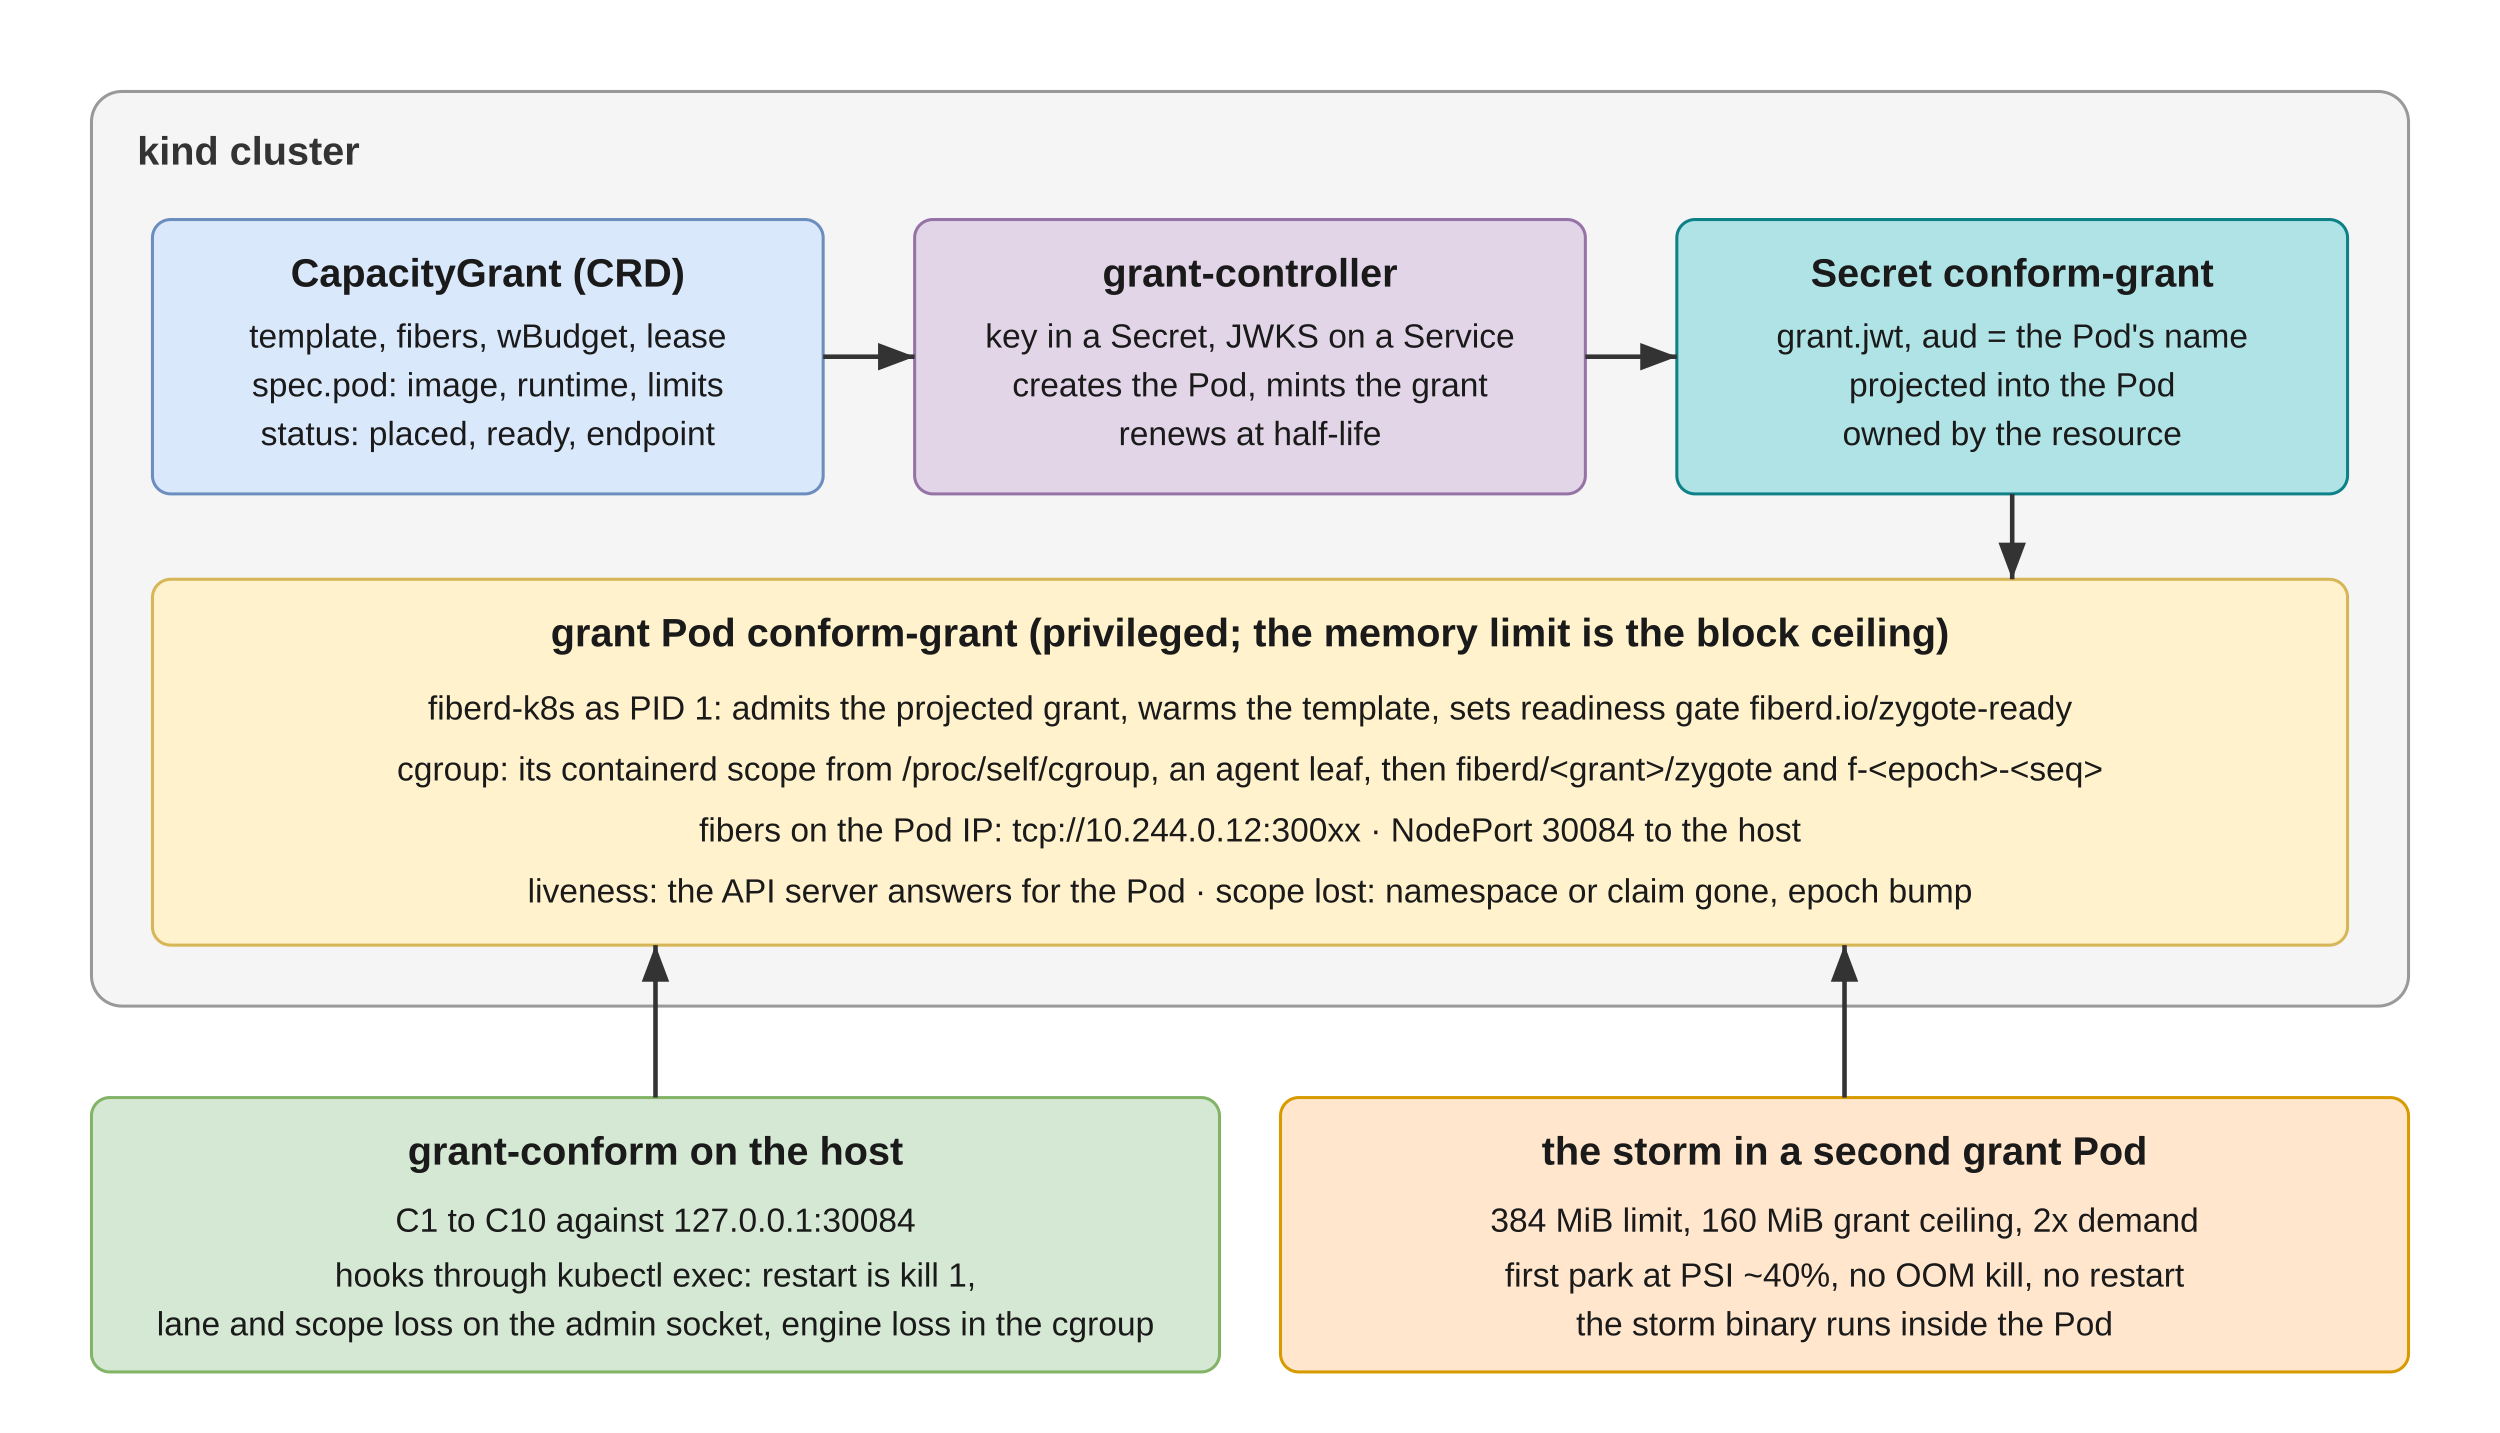
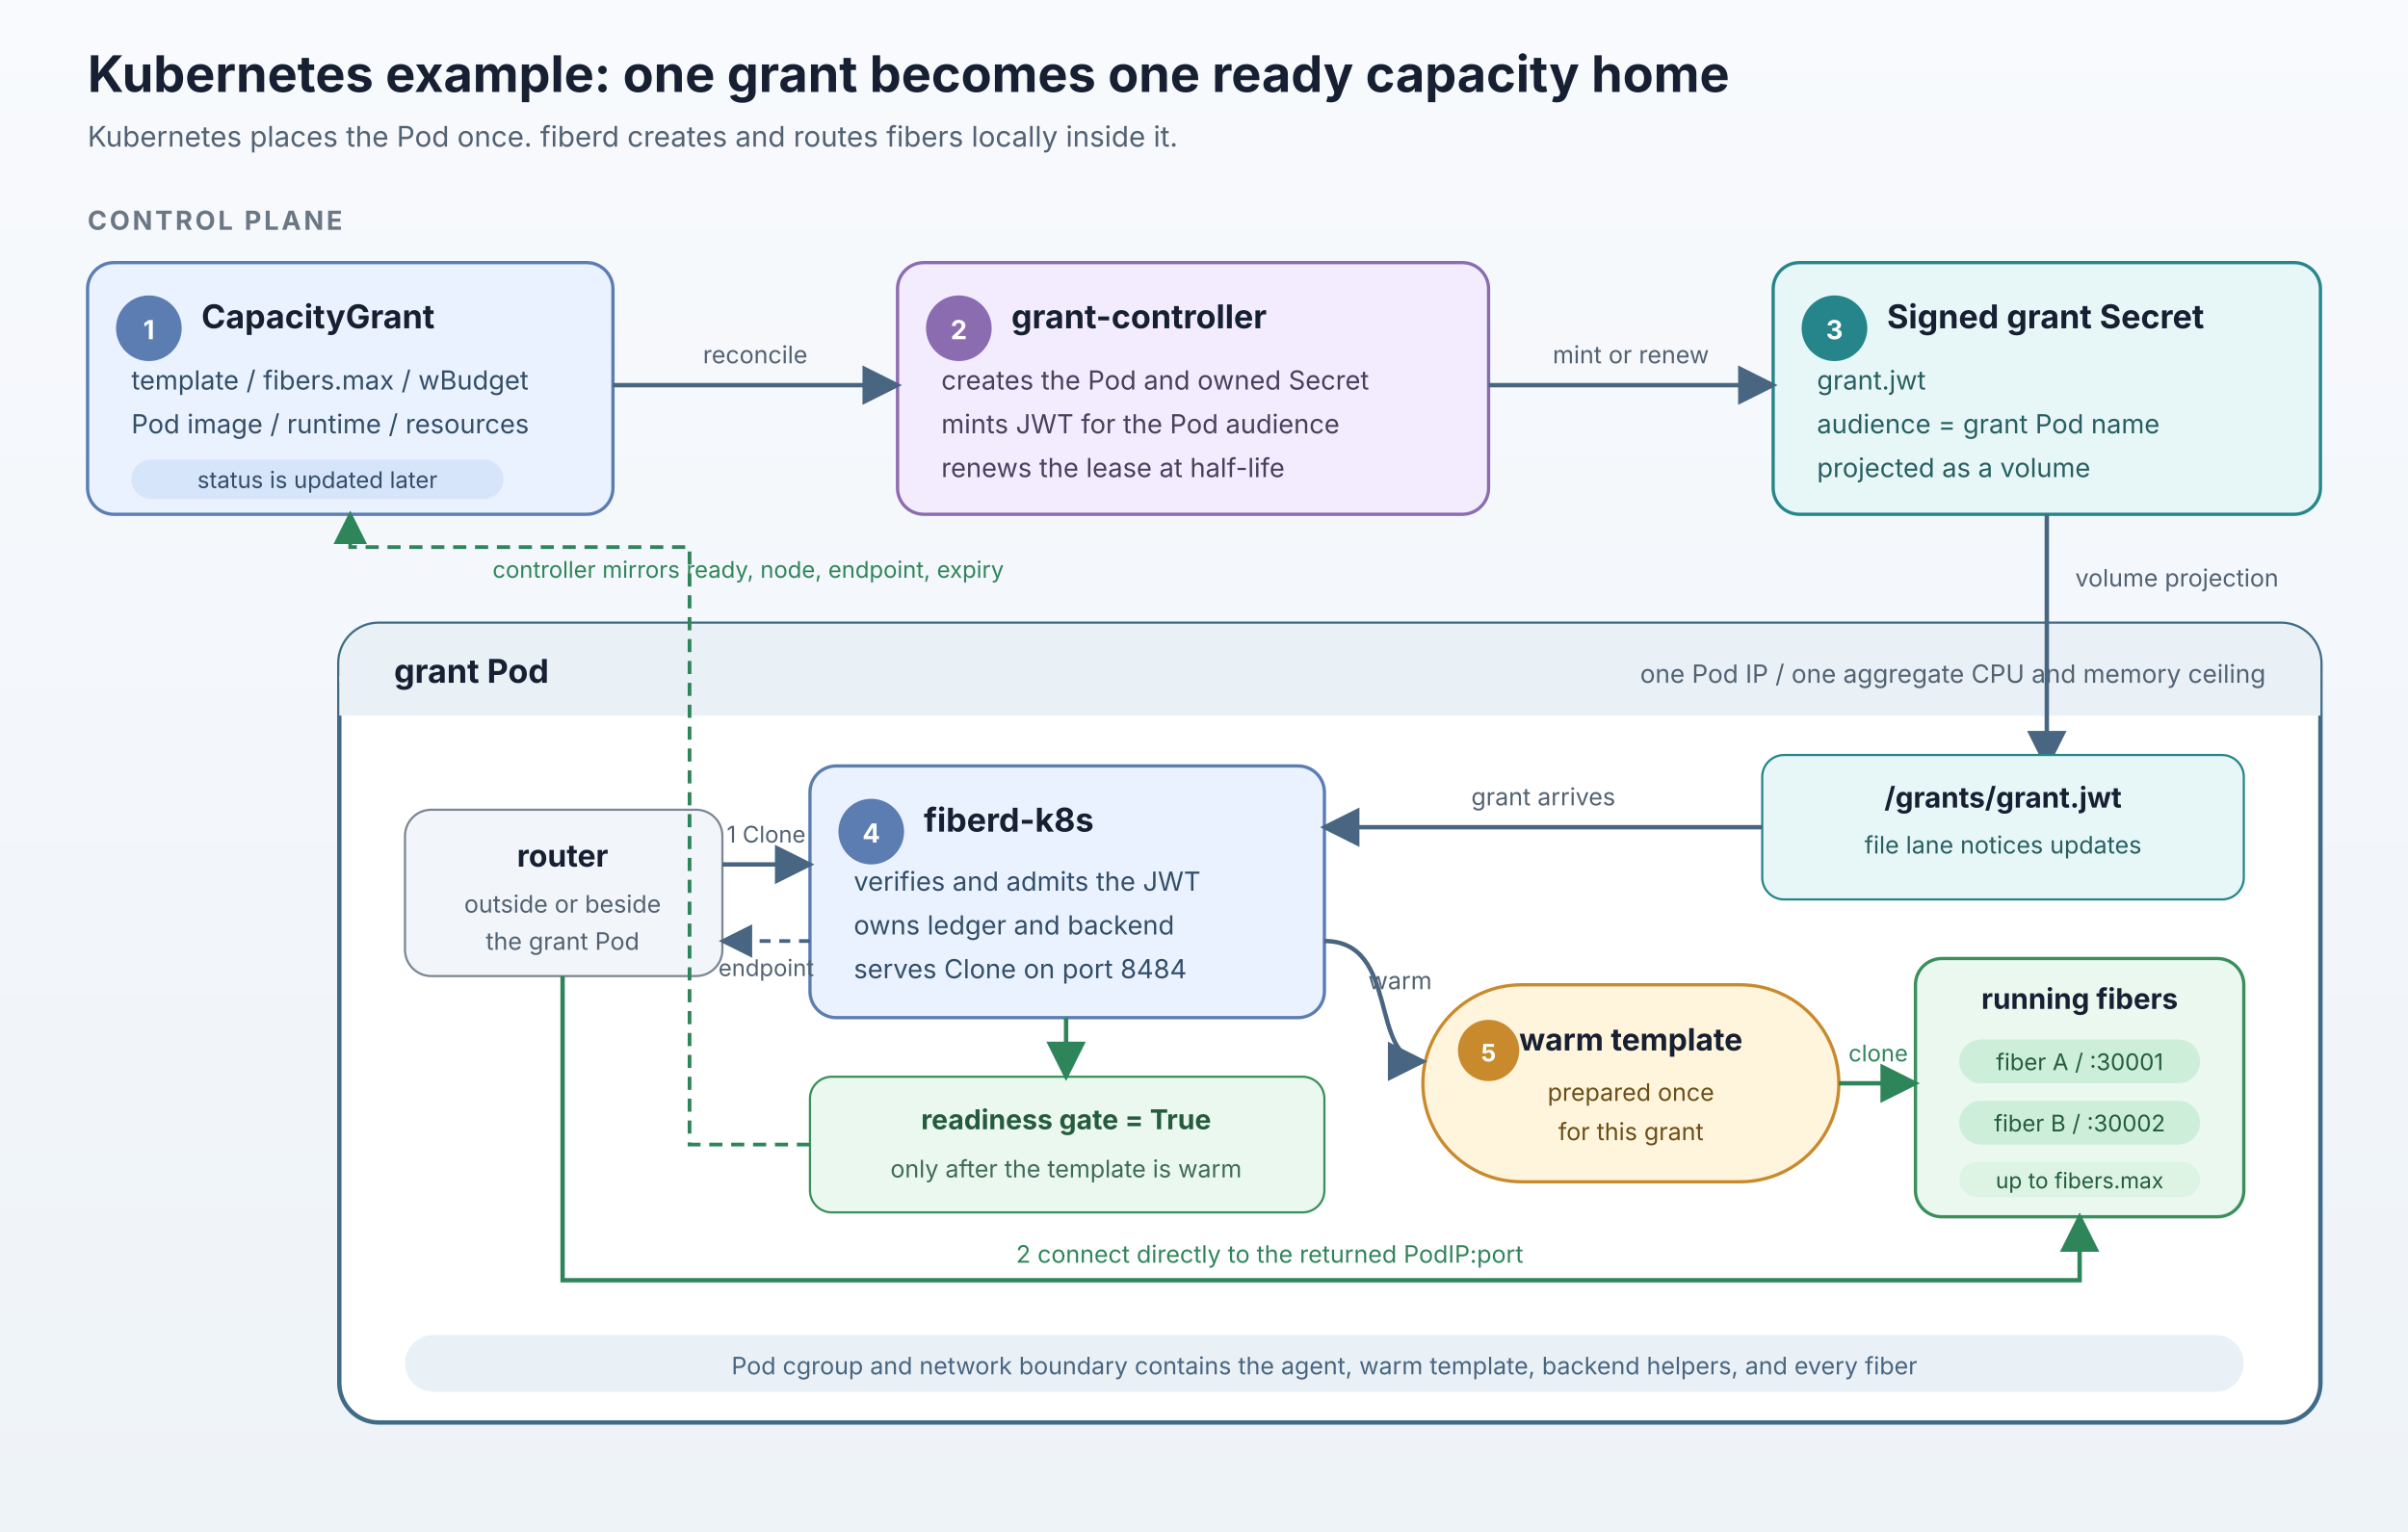
- <svg xmlns="http://www.w3.org/2000/svg" width="820" height="470" viewBox="0 0 820 470" font-family="Helvetica Neue, Arial, sans-serif">
+ <svg xmlns="http://www.w3.org/2000/svg" width="1100" height="700" viewBox="0 0 1100 700" font-family="Inter, Helvetica Neue, Arial, sans-serif">
  <defs>
-     <marker id="arw" markerWidth="10" markerHeight="10" refX="8" refY="3" orient="auto" markerUnits="strokeWidth">
-       <path d="M0,0 L8,3 L0,6 Z" fill="#333" />
+     <linearGradient id="page" x1="0" y1="0" x2="0" y2="1">
+       <stop offset="0" stop-color="#F8FAFD" />
+       <stop offset="1" stop-color="#EEF3F8" />
+     </linearGradient>
+     <marker id="arrow" markerWidth="9" markerHeight="9" refX="8" refY="4.5" orient="auto">
+       <path d="M0 0L9 4.5L0 9Z" fill="#486581" />
+     </marker>
+     <marker id="arrowGreen" markerWidth="9" markerHeight="9" refX="8" refY="4.5" orient="auto">
+       <path d="M0 0L9 4.5L0 9Z" fill="#2F855A" />
    </marker>
  </defs>
-   <rect width="820" height="470" fill="#ffffff" />
-   <rect x="30" y="30" width="760" height="300" rx="10" fill="#f5f5f5" stroke="#999" />
-   <text x="45" y="54" font-size="13" font-weight="600" fill="#333">kind cluster</text>
-   <rect x="50" y="72" width="220" height="90" rx="6" fill="#dae8fc" stroke="#6c8ebf" />
-   <text x="160" y="94" text-anchor="middle" font-size="13" font-weight="600" fill="#1a1a1a">CapacityGrant (CRD)</text>
-   <text x="160" y="114" text-anchor="middle" font-size="11" fill="#1a1a1a">template, fibers, wBudget, lease</text>
-   <text x="160" y="130" text-anchor="middle" font-size="11" fill="#1a1a1a">spec.pod: image, runtime, limits</text>
-   <text x="160" y="146" text-anchor="middle" font-size="11" fill="#1a1a1a">status: placed, ready, endpoint</text>
-   <rect x="300" y="72" width="220" height="90" rx="6" fill="#e1d5e7" stroke="#9673a6" />
-   <text x="410" y="94" text-anchor="middle" font-size="13" font-weight="600" fill="#1a1a1a">grant-controller</text>
-   <text x="410" y="114" text-anchor="middle" font-size="11" fill="#1a1a1a">key in a Secret, JWKS on a Service</text>
-   <text x="410" y="130" text-anchor="middle" font-size="11" fill="#1a1a1a">creates the Pod, mints the grant</text>
-   <text x="410" y="146" text-anchor="middle" font-size="11" fill="#1a1a1a">renews at half-life</text>
-   <rect x="550" y="72" width="220" height="90" rx="6" fill="#b0e3e6" stroke="#0e8088" />
-   <text x="660" y="94" text-anchor="middle" font-size="13" font-weight="600" fill="#1a1a1a">Secret conform-grant</text>
-   <text x="660" y="114" text-anchor="middle" font-size="11" fill="#1a1a1a">grant.jwt, aud = the Pod's name</text>
-   <text x="660" y="130" text-anchor="middle" font-size="11" fill="#1a1a1a">projected into the Pod</text>
-   <text x="660" y="146" text-anchor="middle" font-size="11" fill="#1a1a1a">owned by the resource</text>
-   <polyline points="270,117 300,117" fill="none" stroke="#333" stroke-width="1.5" marker-end="url(#arw)" />
-   <polyline points="520,117 550,117" fill="none" stroke="#333" stroke-width="1.5" marker-end="url(#arw)" />
-   <rect x="50" y="190" width="720" height="120" rx="6" fill="#fff2cc" stroke="#d6b656" />
-   <text x="410" y="212" text-anchor="middle" font-size="13" font-weight="600" fill="#1a1a1a">grant Pod conform-grant (privileged; the memory limit is the block ceiling)</text>
-   <text x="410" y="236" text-anchor="middle" font-size="11" fill="#1a1a1a">fiberd-k8s as PID 1: admits the projected grant, warms the template, sets readiness gate fiberd.io/zygote-ready</text>
-   <text x="410" y="256" text-anchor="middle" font-size="11" fill="#1a1a1a">cgroup: its containerd scope from /proc/self/cgroup, an agent leaf, then fiberd/&lt;grant&gt;/zygote and f-&lt;epoch&gt;-&lt;seq&gt;</text>
-   <text x="410" y="276" text-anchor="middle" font-size="11" fill="#1a1a1a">fibers on the Pod IP: tcp://10.244.0.12:300xx · NodePort 30084 to the host</text>
-   <text x="410" y="296" text-anchor="middle" font-size="11" fill="#1a1a1a">liveness: the API server answers for the Pod · scope lost: namespace or claim gone, epoch bump</text>
-   <polyline points="660,162 660,190" fill="none" stroke="#333" stroke-width="1.5" marker-end="url(#arw)" />
-   <rect x="30" y="360" width="370" height="90" rx="6" fill="#d5e8d4" stroke="#82b366" />
-   <text x="215" y="382" text-anchor="middle" font-size="13" font-weight="600" fill="#1a1a1a">grant-conform on the host</text>
-   <text x="215" y="404" text-anchor="middle" font-size="11" fill="#1a1a1a">C1 to C10 against 127.0.0.1:30084</text>
-   <text x="215" y="422" text-anchor="middle" font-size="11" fill="#1a1a1a">hooks through kubectl exec: restart is kill 1,</text>
-   <text x="215" y="438" text-anchor="middle" font-size="11" fill="#1a1a1a">lane and scope loss on the admin socket, engine loss in the cgroup</text>
-   <rect x="420" y="360" width="370" height="90" rx="6" fill="#ffe6cc" stroke="#d79b00" />
-   <text x="605" y="382" text-anchor="middle" font-size="13" font-weight="600" fill="#1a1a1a">the storm in a second grant Pod</text>
-   <text x="605" y="404" text-anchor="middle" font-size="11" fill="#1a1a1a">384 MiB limit, 160 MiB grant ceiling, 2x demand</text>
-   <text x="605" y="422" text-anchor="middle" font-size="11" fill="#1a1a1a">first park at PSI ~40%, no OOM kill, no restart</text>
-   <text x="605" y="438" text-anchor="middle" font-size="11" fill="#1a1a1a">the storm binary runs inside the Pod</text>
-   <polyline points="215,360 215,310" fill="none" stroke="#333" stroke-width="1.5" marker-end="url(#arw)" />
-   <polyline points="605,360 605,310" fill="none" stroke="#333" stroke-width="1.5" marker-end="url(#arw)" />
+   <rect width="1100" height="700" fill="url(#page)" />
+   <text x="40" y="42" font-size="23" font-weight="700" fill="#172033">Kubernetes example: one grant becomes one ready capacity home</text>
+   <text x="40" y="67" font-size="13" fill="#526273">Kubernetes places the Pod once. fiberd creates and routes fibers locally inside it.</text>
+   <text x="40" y="105" font-size="12" font-weight="700" fill="#6B7785" letter-spacing="1.2">CONTROL PLANE</text>
+   <rect x="40" y="120" width="240" height="115" rx="12" fill="#EAF2FF" stroke="#5B7DB1" stroke-width="1.5" />
+   <circle cx="68" cy="150" r="15" fill="#5B7DB1" />
+   <text x="68" y="155" text-anchor="middle" font-size="12" font-weight="700" fill="#FFFFFF">1</text>
+   <text x="92" y="150" font-size="15" font-weight="700" fill="#172033">CapacityGrant</text>
+   <text x="60" y="178" font-size="12" fill="#334E68">template / fibers.max / wBudget</text>
+   <text x="60" y="198" font-size="12" fill="#334E68">Pod image / runtime / resources</text>
+   <rect x="60" y="210" width="170" height="18" rx="9" fill="#D6E5FA" />
+   <text x="145" y="223" text-anchor="middle" font-size="10.5" fill="#334E68">status is updated later</text>
+   <rect x="410" y="120" width="270" height="115" rx="12" fill="#F3ECFF" stroke="#8B6CB0" stroke-width="1.5" />
+   <circle cx="438" cy="150" r="15" fill="#8B6CB0" />
+   <text x="438" y="155" text-anchor="middle" font-size="12" font-weight="700" fill="#FFFFFF">2</text>
+   <text x="462" y="150" font-size="15" font-weight="700" fill="#172033">grant-controller</text>
+   <text x="430" y="178" font-size="12" fill="#4A3F5C">creates the Pod and owned Secret</text>
+   <text x="430" y="198" font-size="12" fill="#4A3F5C">mints JWT for the Pod audience</text>
+   <text x="430" y="218" font-size="12" fill="#4A3F5C">renews the lease at half-life</text>
+   <rect x="810" y="120" width="250" height="115" rx="12" fill="#E7F7F7" stroke="#25858A" stroke-width="1.5" />
+   <circle cx="838" cy="150" r="15" fill="#25858A" />
+   <text x="838" y="155" text-anchor="middle" font-size="12" font-weight="700" fill="#FFFFFF">3</text>
+   <text x="862" y="150" font-size="15" font-weight="700" fill="#172033">Signed grant Secret</text>
+   <text x="830" y="178" font-size="12" fill="#285E61">grant.jwt</text>
+   <text x="830" y="198" font-size="12" fill="#285E61">audience = grant Pod name</text>
+   <text x="830" y="218" font-size="12" fill="#285E61">projected as a volume</text>
+   <path d="M280 176H410" fill="none" stroke="#486581" stroke-width="2" marker-end="url(#arrow)" />
+   <text x="345" y="166" text-anchor="middle" font-size="11" fill="#526273">reconcile</text>
+   <path d="M680 176H810" fill="none" stroke="#486581" stroke-width="2" marker-end="url(#arrow)" />
+   <text x="745" y="166" text-anchor="middle" font-size="11" fill="#526273">mint or renew</text>
+   <rect x="155" y="285" width="905" height="365" rx="18" fill="#FFFFFF" stroke="#3F6B86" stroke-width="2" />
+   <rect x="155" y="285" width="905" height="42" rx="18" fill="#E9F1F6" />
+   <rect x="155" y="309" width="905" height="18" fill="#E9F1F6" />
+   <text x="180" y="312" font-size="15" font-weight="700" fill="#172033">grant Pod</text>
+   <text x="1035" y="312" text-anchor="end" font-size="11.5" fill="#526273">one Pod IP / one aggregate CPU and memory ceiling</text>
+   <path d="M935 235V350" fill="none" stroke="#486581" stroke-width="2" marker-end="url(#arrow)" />
+   <text x="948" y="268" font-size="11" fill="#526273">volume projection</text>
+   <rect x="805" y="345" width="220" height="66" rx="10" fill="#E7F7F7" stroke="#25858A" />
+   <text x="915" y="369" text-anchor="middle" font-size="13" font-weight="700" fill="#172033">/grants/grant.jwt</text>
+   <text x="915" y="390" text-anchor="middle" font-size="11" fill="#285E61">file lane notices updates</text>
+   <rect x="370" y="350" width="235" height="115" rx="12" fill="#EAF2FF" stroke="#5B7DB1" stroke-width="1.5" />
+   <circle cx="398" cy="380" r="15" fill="#5B7DB1" />
+   <text x="398" y="385" text-anchor="middle" font-size="12" font-weight="700" fill="#FFFFFF">4</text>
+   <text x="422" y="380" font-size="15" font-weight="700" fill="#172033">fiberd-k8s</text>
+   <text x="390" y="407" font-size="12" fill="#334E68">verifies and admits the JWT</text>
+   <text x="390" y="427" font-size="12" fill="#334E68">owns ledger and backend</text>
+   <text x="390" y="447" font-size="12" fill="#334E68">serves Clone on port 8484</text>
+   <path d="M805 378H605" fill="none" stroke="#486581" stroke-width="2" marker-end="url(#arrow)" />
+   <text x="705" y="368" text-anchor="middle" font-size="11" fill="#526273">grant arrives</text>
+   <rect x="650" y="450" width="190" height="90" rx="45" fill="#FFF4DC" stroke="#C98A2E" stroke-width="1.5" />
+   <circle cx="680" cy="480" r="14" fill="#C98A2E" />
+   <text x="680" y="485" text-anchor="middle" font-size="11" font-weight="700" fill="#FFFFFF">5</text>
+   <text x="745" y="480" text-anchor="middle" font-size="14" font-weight="700" fill="#172033">warm template</text>
+   <text x="745" y="503" text-anchor="middle" font-size="11" fill="#6B4E16">prepared once</text>
+   <text x="745" y="521" text-anchor="middle" font-size="11" fill="#6B4E16">for this grant</text>
+   <path d="M605 430C640 430 625 485 650 485" fill="none" stroke="#486581" stroke-width="2" marker-end="url(#arrow)" />
+   <text x="625" y="452" font-size="11" fill="#526273">warm</text>
+   <rect x="875" y="438" width="150" height="118" rx="12" fill="#EAF8EF" stroke="#3A8F5B" stroke-width="1.5" />
+   <text x="950" y="461" text-anchor="middle" font-size="13" font-weight="700" fill="#172033">running fibers</text>
+   <rect x="895" y="475" width="110" height="20" rx="10" fill="#CDEED8" />
+   <text x="950" y="489" text-anchor="middle" font-size="10.5" fill="#245C3D">fiber A / :30001</text>
+   <rect x="895" y="503" width="110" height="20" rx="10" fill="#CDEED8" />
+   <text x="950" y="517" text-anchor="middle" font-size="10.5" fill="#245C3D">fiber B / :30002</text>
+   <rect x="895" y="531" width="110" height="16" rx="8" fill="#DDF4E5" />
+   <text x="950" y="543" text-anchor="middle" font-size="10" fill="#245C3D">up to fibers.max</text>
+   <path d="M840 495H875" fill="none" stroke="#2F855A" stroke-width="2" marker-end="url(#arrowGreen)" />
+   <text x="858" y="485" text-anchor="middle" font-size="10.5" fill="#2F855A">clone</text>
+   <rect x="185" y="370" width="145" height="76" rx="12" fill="#F2F5F9" stroke="#7B8794" />
+   <text x="257" y="396" text-anchor="middle" font-size="14" font-weight="700" fill="#172033">router</text>
+   <text x="257" y="417" text-anchor="middle" font-size="11" fill="#526273">outside or beside</text>
+   <text x="257" y="434" text-anchor="middle" font-size="11" fill="#526273">the grant Pod</text>
+   <path d="M330 395H370" fill="none" stroke="#486581" stroke-width="2" marker-end="url(#arrow)" />
+   <text x="350" y="385" text-anchor="middle" font-size="10.5" fill="#526273">1 Clone</text>
+   <path d="M370 430H330" fill="none" stroke="#486581" stroke-width="1.7" stroke-dasharray="5 4" marker-end="url(#arrow)" />
+   <text x="350" y="446" text-anchor="middle" font-size="10.5" fill="#526273">endpoint</text>
+   <path d="M257 446V585H950V556" fill="none" stroke="#2F855A" stroke-width="2" marker-end="url(#arrowGreen)" />
+   <text x="580" y="577" text-anchor="middle" font-size="11" fill="#2F855A">2 connect directly to the returned PodIP:port</text>
+   <rect x="370" y="492" width="235" height="62" rx="10" fill="#EAF8EF" stroke="#3A8F5B" />
+   <text x="487" y="516" text-anchor="middle" font-size="12.5" font-weight="700" fill="#245C3D">readiness gate = True</text>
+   <text x="487" y="538" text-anchor="middle" font-size="11" fill="#3F6B55">only after the template is warm</text>
+   <path d="M487 465V492" fill="none" stroke="#2F855A" stroke-width="2" marker-end="url(#arrowGreen)" />
+   <path d="M370 523H315V250H160V235" fill="none" stroke="#2F855A" stroke-width="1.7" stroke-dasharray="6 4" marker-end="url(#arrowGreen)" />
+   <text x="225" y="264" font-size="10.5" fill="#2F855A">controller mirrors ready, node, endpoint, expiry</text>
+   <rect x="185" y="610" width="840" height="26" rx="13" fill="#E9F1F6" />
+   <text x="605" y="628" text-anchor="middle" font-size="11" fill="#486581">Pod cgroup and network boundary contains the agent, warm template, backend helpers, and every fiber</text>
</svg>
